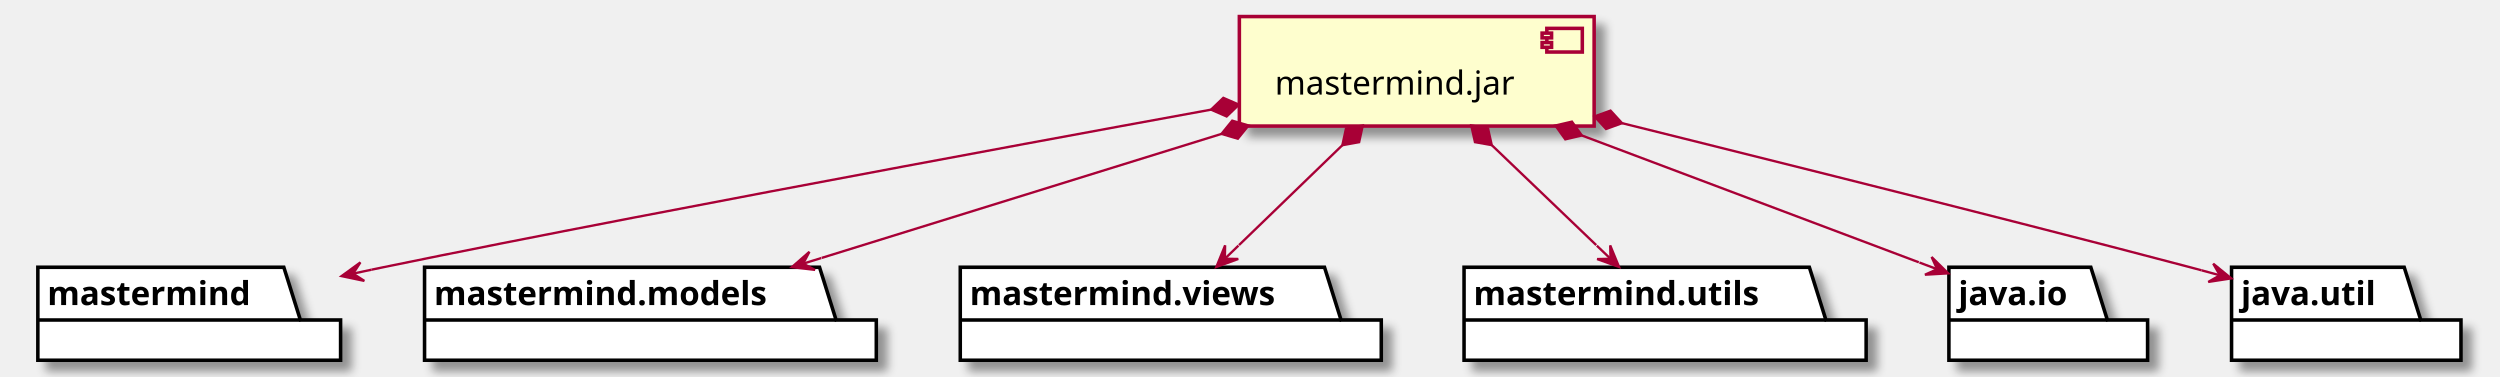
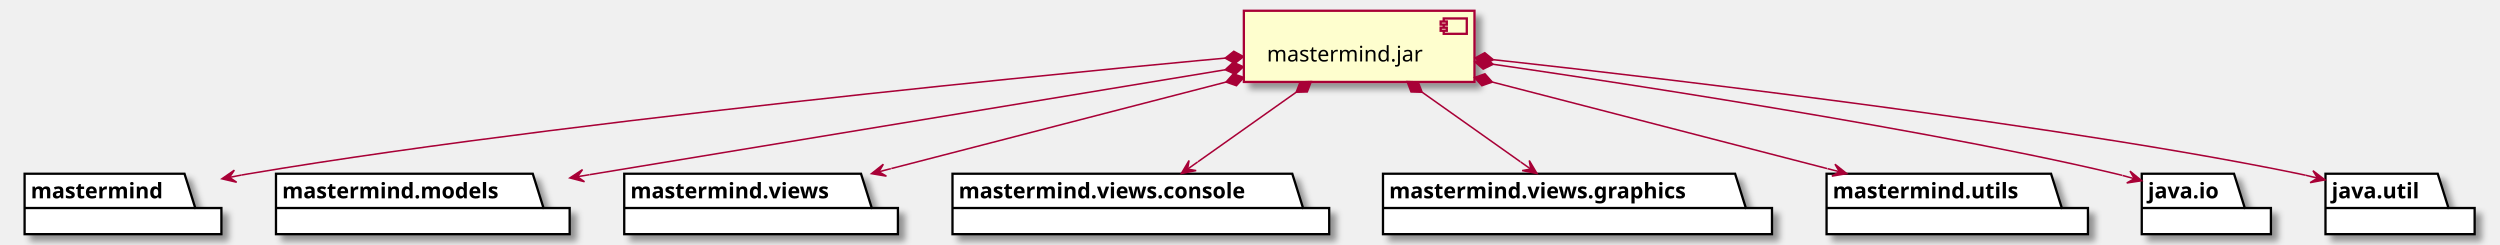
- <svg xmlns="http://www.w3.org/2000/svg" contentScriptType="application/ecmascript" contentStyleType="text/css" height="159px" preserveAspectRatio="none" style="width:1057px;height:159px;" version="1.1" viewBox="0 0 1057 159" width="1057px" zoomAndPan="magnify">
+ <svg xmlns="http://www.w3.org/2000/svg" contentScriptType="application/ecmascript" contentStyleType="text/css" height="159px" preserveAspectRatio="none" style="width:1626px;height:159px;" version="1.1" viewBox="0 0 1626 159" width="1626px" zoomAndPan="magnify">
  <defs>
-     <filter height="300%" id="fmicjfdjejtmt" width="300%" x="-1" y="-1">
+     <filter height="300%" id="f9oujg0q32w1b" width="300%" x="-1" y="-1">
      <feGaussianBlur result="blurOut" stdDeviation="2.0" />
      <feColorMatrix in="blurOut" result="blurOut2" type="matrix" values="0 0 0 0 0 0 0 0 0 0 0 0 0 0 0 0 0 0 .4 0" />
      <feOffset dx="4.0" dy="4.0" in="blurOut2" result="blurOut3" />
      <feBlend in="SourceGraphic" in2="blurOut3" mode="normal" />
    </filter>
  </defs>
  <g>
-     <polygon fill="#FFFFFF" filter="url(#fmicjfdjejtmt)" points="16,113,120,113,127,135.297,144,135.297,144,152.297,16,152.297,16,113" style="stroke: #000000; stroke-width: 1.5;" />
+     <polygon fill="#FFFFFF" filter="url(#f9oujg0q32w1b)" points="16,113,120,113,127,135.297,144,135.297,144,152.297,16,152.297,16,113" style="stroke: #000000; stroke-width: 1.5;" />
    <line style="stroke: #000000; stroke-width: 1.5;" x1="16" x2="127" y1="135.297" y2="135.297" />
    <text fill="#000000" font-family="sans-serif" font-size="14" font-weight="bold" lengthAdjust="spacingAndGlyphs" textLength="98" x="20" y="128.995">mastermind</text>
-     <polygon fill="#FFFFFF" filter="url(#fmicjfdjejtmt)" points="179.5,113,346.5,113,353.5,135.297,370.5,135.297,370.5,152.297,179.5,152.297,179.5,113" style="stroke: #000000; stroke-width: 1.5;" />
+     <polygon fill="#FFFFFF" filter="url(#f9oujg0q32w1b)" points="179.5,113,346.5,113,353.5,135.297,370.5,135.297,370.5,152.297,179.5,152.297,179.5,113" style="stroke: #000000; stroke-width: 1.5;" />
    <line style="stroke: #000000; stroke-width: 1.5;" x1="179.5" x2="353.5" y1="135.297" y2="135.297" />
    <text fill="#000000" font-family="sans-serif" font-size="14" font-weight="bold" lengthAdjust="spacingAndGlyphs" textLength="161" x="183.5" y="128.995">mastermind.models</text>
-     <polygon fill="#FFFFFF" filter="url(#fmicjfdjejtmt)" points="406,113,560,113,567,135.297,584,135.297,584,152.297,406,152.297,406,113" style="stroke: #000000; stroke-width: 1.5;" />
+     <polygon fill="#FFFFFF" filter="url(#f9oujg0q32w1b)" points="406,113,560,113,567,135.297,584,135.297,584,152.297,406,152.297,406,113" style="stroke: #000000; stroke-width: 1.5;" />
    <line style="stroke: #000000; stroke-width: 1.5;" x1="406" x2="567" y1="135.297" y2="135.297" />
    <text fill="#000000" font-family="sans-serif" font-size="14" font-weight="bold" lengthAdjust="spacingAndGlyphs" textLength="148" x="410" y="128.995">mastermind.views</text>
-     <polygon fill="#FFFFFF" filter="url(#fmicjfdjejtmt)" points="619,113,765,113,772,135.297,789,135.297,789,152.297,619,152.297,619,113" style="stroke: #000000; stroke-width: 1.5;" />
-     <line style="stroke: #000000; stroke-width: 1.5;" x1="619" x2="772" y1="135.297" y2="135.297" />
-     <text fill="#000000" font-family="sans-serif" font-size="14" font-weight="bold" lengthAdjust="spacingAndGlyphs" textLength="140" x="623" y="128.995">mastermind.utils</text>
-     <polygon fill="#FFFFFF" filter="url(#fmicjfdjejtmt)" points="824,113,884,113,891,135.297,908,135.297,908,152.297,824,152.297,824,113" style="stroke: #000000; stroke-width: 1.5;" />
-     <line style="stroke: #000000; stroke-width: 1.5;" x1="824" x2="891" y1="135.297" y2="135.297" />
-     <text fill="#000000" font-family="sans-serif" font-size="14" font-weight="bold" lengthAdjust="spacingAndGlyphs" textLength="54" x="828" y="128.995">java.io</text>
-     <polygon fill="#FFFFFF" filter="url(#fmicjfdjejtmt)" points="943.5,113,1016.5,113,1023.5,135.297,1040.5,135.297,1040.5,152.297,943.5,152.297,943.5,113" style="stroke: #000000; stroke-width: 1.5;" />
-     <line style="stroke: #000000; stroke-width: 1.5;" x1="943.5" x2="1023.5" y1="135.297" y2="135.297" />
-     <text fill="#000000" font-family="sans-serif" font-size="14" font-weight="bold" lengthAdjust="spacingAndGlyphs" textLength="67" x="947.5" y="128.995">java.util</text>
-     <rect fill="#FEFECE" filter="url(#fmicjfdjejtmt)" height="46.297" style="stroke: #A80036; stroke-width: 1.5;" width="150" x="524" y="7" />
-     <rect fill="#FEFECE" height="10" style="stroke: #A80036; stroke-width: 1.5;" width="15" x="654" y="12" />
-     <rect fill="#FEFECE" height="2" style="stroke: #A80036; stroke-width: 1.5;" width="4" x="652" y="14" />
-     <rect fill="#FEFECE" height="2" style="stroke: #A80036; stroke-width: 1.5;" width="4" x="652" y="18" />
-     <text fill="#000000" font-family="sans-serif" font-size="14" lengthAdjust="spacingAndGlyphs" textLength="110" x="539" y="39.995">mastermind.jar</text>
-     <path d="M512.017,46.359 C512.017,46.359 282.565,88.097 162,113 C160.392,113.332 158.767,113.671 157.13,114.015 " fill="none" id="jar-mastermind" style="stroke: #A80036; stroke-width: 1.0;" />
-     <polygon fill="#A80036" points="144.41,116.736,154.048,118.764,149.299,115.69,152.374,110.941,144.41,116.736" style="stroke: #A80036; stroke-width: 1.0;" />
-     <line style="stroke: #A80036; stroke-width: 1.0;" x1="149.299" x2="157.122" y1="115.69" y2="114.016" />
-     <polygon fill="#A80036" points="523.83,44.247,517.22,41.366,512.017,46.359,518.628,49.241,523.83,44.247" style="stroke: #A80036; stroke-width: 1.0;" />
-     <path d="M516.436,56.61 C516.436,56.61 397.159,93.608 347.403,109.042 " fill="none" id="jar-mastermind.models" style="stroke: #A80036; stroke-width: 1.0;" />
-     <polygon fill="#A80036" points="334.803,112.95,344.584,114.104,339.579,111.469,342.214,106.463,334.803,112.95" style="stroke: #A80036; stroke-width: 1.0;" />
-     <line style="stroke: #A80036; stroke-width: 1.0;" x1="339.579" x2="347.22" y1="111.469" y2="109.098" />
-     <polygon fill="#A80036" points="527.897,53.055,520.981,51.012,516.436,56.61,523.351,58.653,527.897,53.055" style="stroke: #A80036; stroke-width: 1.0;" />
-     <path d="M567.547,61.394 C567.547,61.394 537.096,90.821 523.846,103.625 " fill="none" id="jar-mastermind.views" style="stroke: #A80036; stroke-width: 1.0;" />
-     <polygon fill="#A80036" points="514.281,112.868,523.533,109.49,517.876,109.393,517.973,103.737,514.281,112.868" style="stroke: #A80036; stroke-width: 1.0;" />
-     <line style="stroke: #A80036; stroke-width: 1.0;" x1="517.876" x2="523.629" y1="109.393" y2="103.834" />
-     <polygon fill="#A80036" points="576.177,53.055,569.083,54.348,567.547,61.394,574.642,60.101,576.177,53.055" style="stroke: #A80036; stroke-width: 1.0;" />
-     <path d="M630.712,61.352 C630.712,61.352 661.499,90.821 674.877,103.625 " fill="none" id="jar-mastermind.utils" style="stroke: #A80036; stroke-width: 1.0;" />
-     <polygon fill="#A80036" points="684.534,112.868,680.798,103.755,680.922,109.411,675.266,109.535,684.534,112.868" style="stroke: #A80036; stroke-width: 1.0;" />
-     <line style="stroke: #A80036; stroke-width: 1.0;" x1="680.922" x2="675.142" y1="109.411" y2="103.879" />
-     <polygon fill="#A80036" points="622.043,53.055,623.612,60.094,630.712,61.352,629.143,54.314,622.043,53.055" style="stroke: #A80036; stroke-width: 1.0;" />
-     <path d="M668.825,57.283 C668.825,57.283 770.454,95.536 811.281,110.903 " fill="none" id="jar-java.io" style="stroke: #A80036; stroke-width: 1.0;" />
-     <polygon fill="#A80036" points="823.697,115.577,816.683,108.662,819.018,113.815,813.865,116.15,823.697,115.577" style="stroke: #A80036; stroke-width: 1.0;" />
-     <line style="stroke: #A80036; stroke-width: 1.0;" x1="819.018" x2="811.53" y1="113.815" y2="110.997" />
-     <polygon fill="#A80036" points="657.594,53.055,661.8,58.913,668.825,57.283,664.619,51.425,657.594,53.055" style="stroke: #A80036; stroke-width: 1.0;" />
-     <path d="M685.81,52.078 C685.81,52.078 845.257,91.564 926,113 C927.585,113.421 929.191,113.85 930.81,114.285 " fill="none" id="jar-java.util" style="stroke: #A80036; stroke-width: 1.0;" />
-     <polygon fill="#A80036" points="943.383,117.709,935.75,111.484,938.559,116.395,933.648,119.203,943.383,117.709" style="stroke: #A80036; stroke-width: 1.0;" />
-     <line style="stroke: #A80036; stroke-width: 1.0;" x1="938.559" x2="930.84" y1="116.395" y2="114.293" />
-     <polygon fill="#A80036" points="674.155,49.222,679.03,54.535,685.81,52.078,680.935,46.765,674.155,49.222" style="stroke: #A80036; stroke-width: 1.0;" />
+     <polygon fill="#FFFFFF" filter="url(#f9oujg0q32w1b)" points="619.5,113,840.5,113,847.5,135.297,864.5,135.297,864.5,152.297,619.5,152.297,619.5,113" style="stroke: #000000; stroke-width: 1.5;" />
+     <line style="stroke: #000000; stroke-width: 1.5;" x1="619.5" x2="847.5" y1="135.297" y2="135.297" />
+     <text fill="#000000" font-family="sans-serif" font-size="14" font-weight="bold" lengthAdjust="spacingAndGlyphs" textLength="215" x="623.5" y="128.995">mastermind.views.console</text>
+     <polygon fill="#FFFFFF" filter="url(#f9oujg0q32w1b)" points="899.5,113,1128.5,113,1135.5,135.297,1152.5,135.297,1152.5,152.297,899.5,152.297,899.5,113" style="stroke: #000000; stroke-width: 1.5;" />
+     <line style="stroke: #000000; stroke-width: 1.5;" x1="899.5" x2="1135.5" y1="135.297" y2="135.297" />
+     <text fill="#000000" font-family="sans-serif" font-size="14" font-weight="bold" lengthAdjust="spacingAndGlyphs" textLength="223" x="903.5" y="128.995">mastermind.views.graphics</text>
+     <polygon fill="#FFFFFF" filter="url(#f9oujg0q32w1b)" points="1188,113,1334,113,1341,135.297,1358,135.297,1358,152.297,1188,152.297,1188,113" style="stroke: #000000; stroke-width: 1.5;" />
+     <line style="stroke: #000000; stroke-width: 1.5;" x1="1188" x2="1341" y1="135.297" y2="135.297" />
+     <text fill="#000000" font-family="sans-serif" font-size="14" font-weight="bold" lengthAdjust="spacingAndGlyphs" textLength="140" x="1192" y="128.995">mastermind.utils</text>
+     <polygon fill="#FFFFFF" filter="url(#f9oujg0q32w1b)" points="1393,113,1453,113,1460,135.297,1477,135.297,1477,152.297,1393,152.297,1393,113" style="stroke: #000000; stroke-width: 1.5;" />
+     <line style="stroke: #000000; stroke-width: 1.5;" x1="1393" x2="1460" y1="135.297" y2="135.297" />
+     <text fill="#000000" font-family="sans-serif" font-size="14" font-weight="bold" lengthAdjust="spacingAndGlyphs" textLength="54" x="1397" y="128.995">java.io</text>
+     <polygon fill="#FFFFFF" filter="url(#f9oujg0q32w1b)" points="1512.5,113,1585.5,113,1592.5,135.297,1609.5,135.297,1609.5,152.297,1512.5,152.297,1512.5,113" style="stroke: #000000; stroke-width: 1.5;" />
+     <line style="stroke: #000000; stroke-width: 1.5;" x1="1512.5" x2="1592.5" y1="135.297" y2="135.297" />
+     <text fill="#000000" font-family="sans-serif" font-size="14" font-weight="bold" lengthAdjust="spacingAndGlyphs" textLength="67" x="1516.5" y="128.995">java.util</text>
+     <rect fill="#FEFECE" filter="url(#f9oujg0q32w1b)" height="46.297" style="stroke: #A80036; stroke-width: 1.5;" width="150" x="809" y="7" />
+     <rect fill="#FEFECE" height="10" style="stroke: #A80036; stroke-width: 1.5;" width="15" x="939" y="12" />
+     <rect fill="#FEFECE" height="2" style="stroke: #A80036; stroke-width: 1.5;" width="4" x="937" y="14" />
+     <rect fill="#FEFECE" height="2" style="stroke: #A80036; stroke-width: 1.5;" width="4" x="937" y="18" />
+     <text fill="#000000" font-family="sans-serif" font-size="14" lengthAdjust="spacingAndGlyphs" textLength="110" x="824" y="39.995">mastermind.jar</text>
+     <path d="M796.828,37.818 C796.828,37.818 388.915,74.634 162,113 C160.381,113.274 158.746,113.559 157.1,113.855 " fill="none" id="jar-mastermind" style="stroke: #A80036; stroke-width: 1.0;" />
+     <polygon fill="#A80036" points="144.327,116.292,153.917,118.534,149.238,115.355,152.417,110.676,144.327,116.292" style="stroke: #A80036; stroke-width: 1.0;" />
+     <line style="stroke: #A80036; stroke-width: 1.0;" x1="149.238" x2="157.096" y1="115.355" y2="113.855" />
+     <polygon fill="#A80036" points="808.787,36.828,802.477,33.337,796.828,37.818,803.138,41.309,808.787,36.828" style="stroke: #A80036; stroke-width: 1.0;" />
+     <path d="M796.874,45.378 C796.874,45.378 501.193,94.173 383.567,113.584 " fill="none" id="jar-mastermind.models" style="stroke: #A80036; stroke-width: 1.0;" />
+     <polygon fill="#A80036" points="370.632,115.718,380.163,118.199,375.565,114.904,378.86,110.306,370.632,115.718" style="stroke: #A80036; stroke-width: 1.0;" />
+     <line style="stroke: #A80036; stroke-width: 1.0;" x1="375.565" x2="383.458" y1="114.904" y2="113.602" />
+     <polygon fill="#A80036" points="808.714,43.424,802.143,40.455,796.874,45.378,803.446,48.348,808.714,43.424" style="stroke: #A80036; stroke-width: 1.0;" />
+     <path d="M797.378,53.378 C797.378,53.378 643.816,93.053 579.713,109.614 " fill="none" id="jar-mastermind.views" style="stroke: #A80036; stroke-width: 1.0;" />
+     <polygon fill="#A80036" points="566.816,112.946,576.53,114.568,571.657,111.695,574.529,106.822,566.816,112.946" style="stroke: #A80036; stroke-width: 1.0;" />
+     <line style="stroke: #A80036; stroke-width: 1.0;" x1="571.657" x2="579.403" y1="111.695" y2="109.694" />
+     <polygon fill="#A80036" points="808.997,50.377,802.187,48.005,797.378,53.378,804.188,55.751,808.997,50.377" style="stroke: #A80036; stroke-width: 1.0;" />
+     <path d="M843.042,59.987 C843.042,59.987 798.381,91.596 779.109,105.236 " fill="none" id="jar-mastermind.views.console" style="stroke: #A80036; stroke-width: 1.0;" />
+     <polygon fill="#A80036" points="768.326,112.868,777.983,110.933,772.407,109.979,773.361,104.403,768.326,112.868" style="stroke: #A80036; stroke-width: 1.0;" />
+     <line style="stroke: #A80036; stroke-width: 1.0;" x1="772.407" x2="778.937" y1="109.979" y2="105.358" />
+     <polygon fill="#A80036" points="852.837,53.055,845.629,53.256,843.042,59.987,850.25,59.786,852.837,53.055" style="stroke: #A80036; stroke-width: 1.0;" />
+     <path d="M924.958,59.987 C924.958,59.987 969.619,91.596 988.891,105.236 " fill="none" id="jar-mastermind.views.graphics" style="stroke: #A80036; stroke-width: 1.0;" />
+     <polygon fill="#A80036" points="999.674,112.868,994.639,104.403,995.593,109.979,990.017,110.933,999.674,112.868" style="stroke: #A80036; stroke-width: 1.0;" />
+     <line style="stroke: #A80036; stroke-width: 1.0;" x1="995.593" x2="989.063" y1="109.979" y2="105.358" />
+     <polygon fill="#A80036" points="915.163,53.055,917.75,59.786,924.958,59.987,922.371,53.256,915.163,53.055" style="stroke: #A80036; stroke-width: 1.0;" />
+     <path d="M970.622,53.378 C970.622,53.378 1124.18,93.053 1188.29,109.614 " fill="none" id="jar-mastermind.utils" style="stroke: #A80036; stroke-width: 1.0;" />
+     <polygon fill="#A80036" points="1201.18,112.946,1193.469,106.819,1196.339,111.693,1191.465,114.564,1201.18,112.946" style="stroke: #A80036; stroke-width: 1.0;" />
+     <line style="stroke: #A80036; stroke-width: 1.0;" x1="1196.339" x2="1188.6" y1="111.693" y2="109.694" />
+     <polygon fill="#A80036" points="959.003,50.377,963.812,55.751,970.622,53.378,965.813,48.005,959.003,50.377" style="stroke: #A80036; stroke-width: 1.0;" />
+     <path d="M971.144,41.805 C971.144,41.805 1236.35,79.638 1376,113 C1377.38,113.331 1378.78,113.676 1380.19,114.035 " fill="none" id="jar-java.io" style="stroke: #A80036; stroke-width: 1.0;" />
+     <polygon fill="#A80036" points="1392.98,117.544,1385.361,111.304,1388.159,116.22,1383.242,119.018,1392.98,117.544" style="stroke: #A80036; stroke-width: 1.0;" />
+     <line style="stroke: #A80036; stroke-width: 1.0;" x1="1388.159" x2="1380.445" y1="116.22" y2="114.104" />
+     <polygon fill="#A80036" points="959.247,40.238,964.673,44.987,971.144,41.805,965.718,37.056,959.247,40.238" style="stroke: #A80036; stroke-width: 1.0;" />
+     <path d="M971.29,38.838 C971.29,38.838 1310.86,75.031 1495,113 C1496.49,113.306 1497.99,113.628 1499.5,113.963 " fill="none" id="jar-java.util" style="stroke: #A80036; stroke-width: 1.0;" />
+     <polygon fill="#A80036" points="1512.17,116.992,1504.343,111.014,1507.306,115.832,1502.488,118.796,1512.17,116.992" style="stroke: #A80036; stroke-width: 1.0;" />
+     <line style="stroke: #A80036; stroke-width: 1.0;" x1="1507.306" x2="1499.525" y1="115.832" y2="113.969" />
+     <polygon fill="#A80036" points="959.345,37.687,964.934,42.244,971.29,38.838,965.701,34.281,959.345,37.687" style="stroke: #A80036; stroke-width: 1.0;" />
  </g>
</svg>
